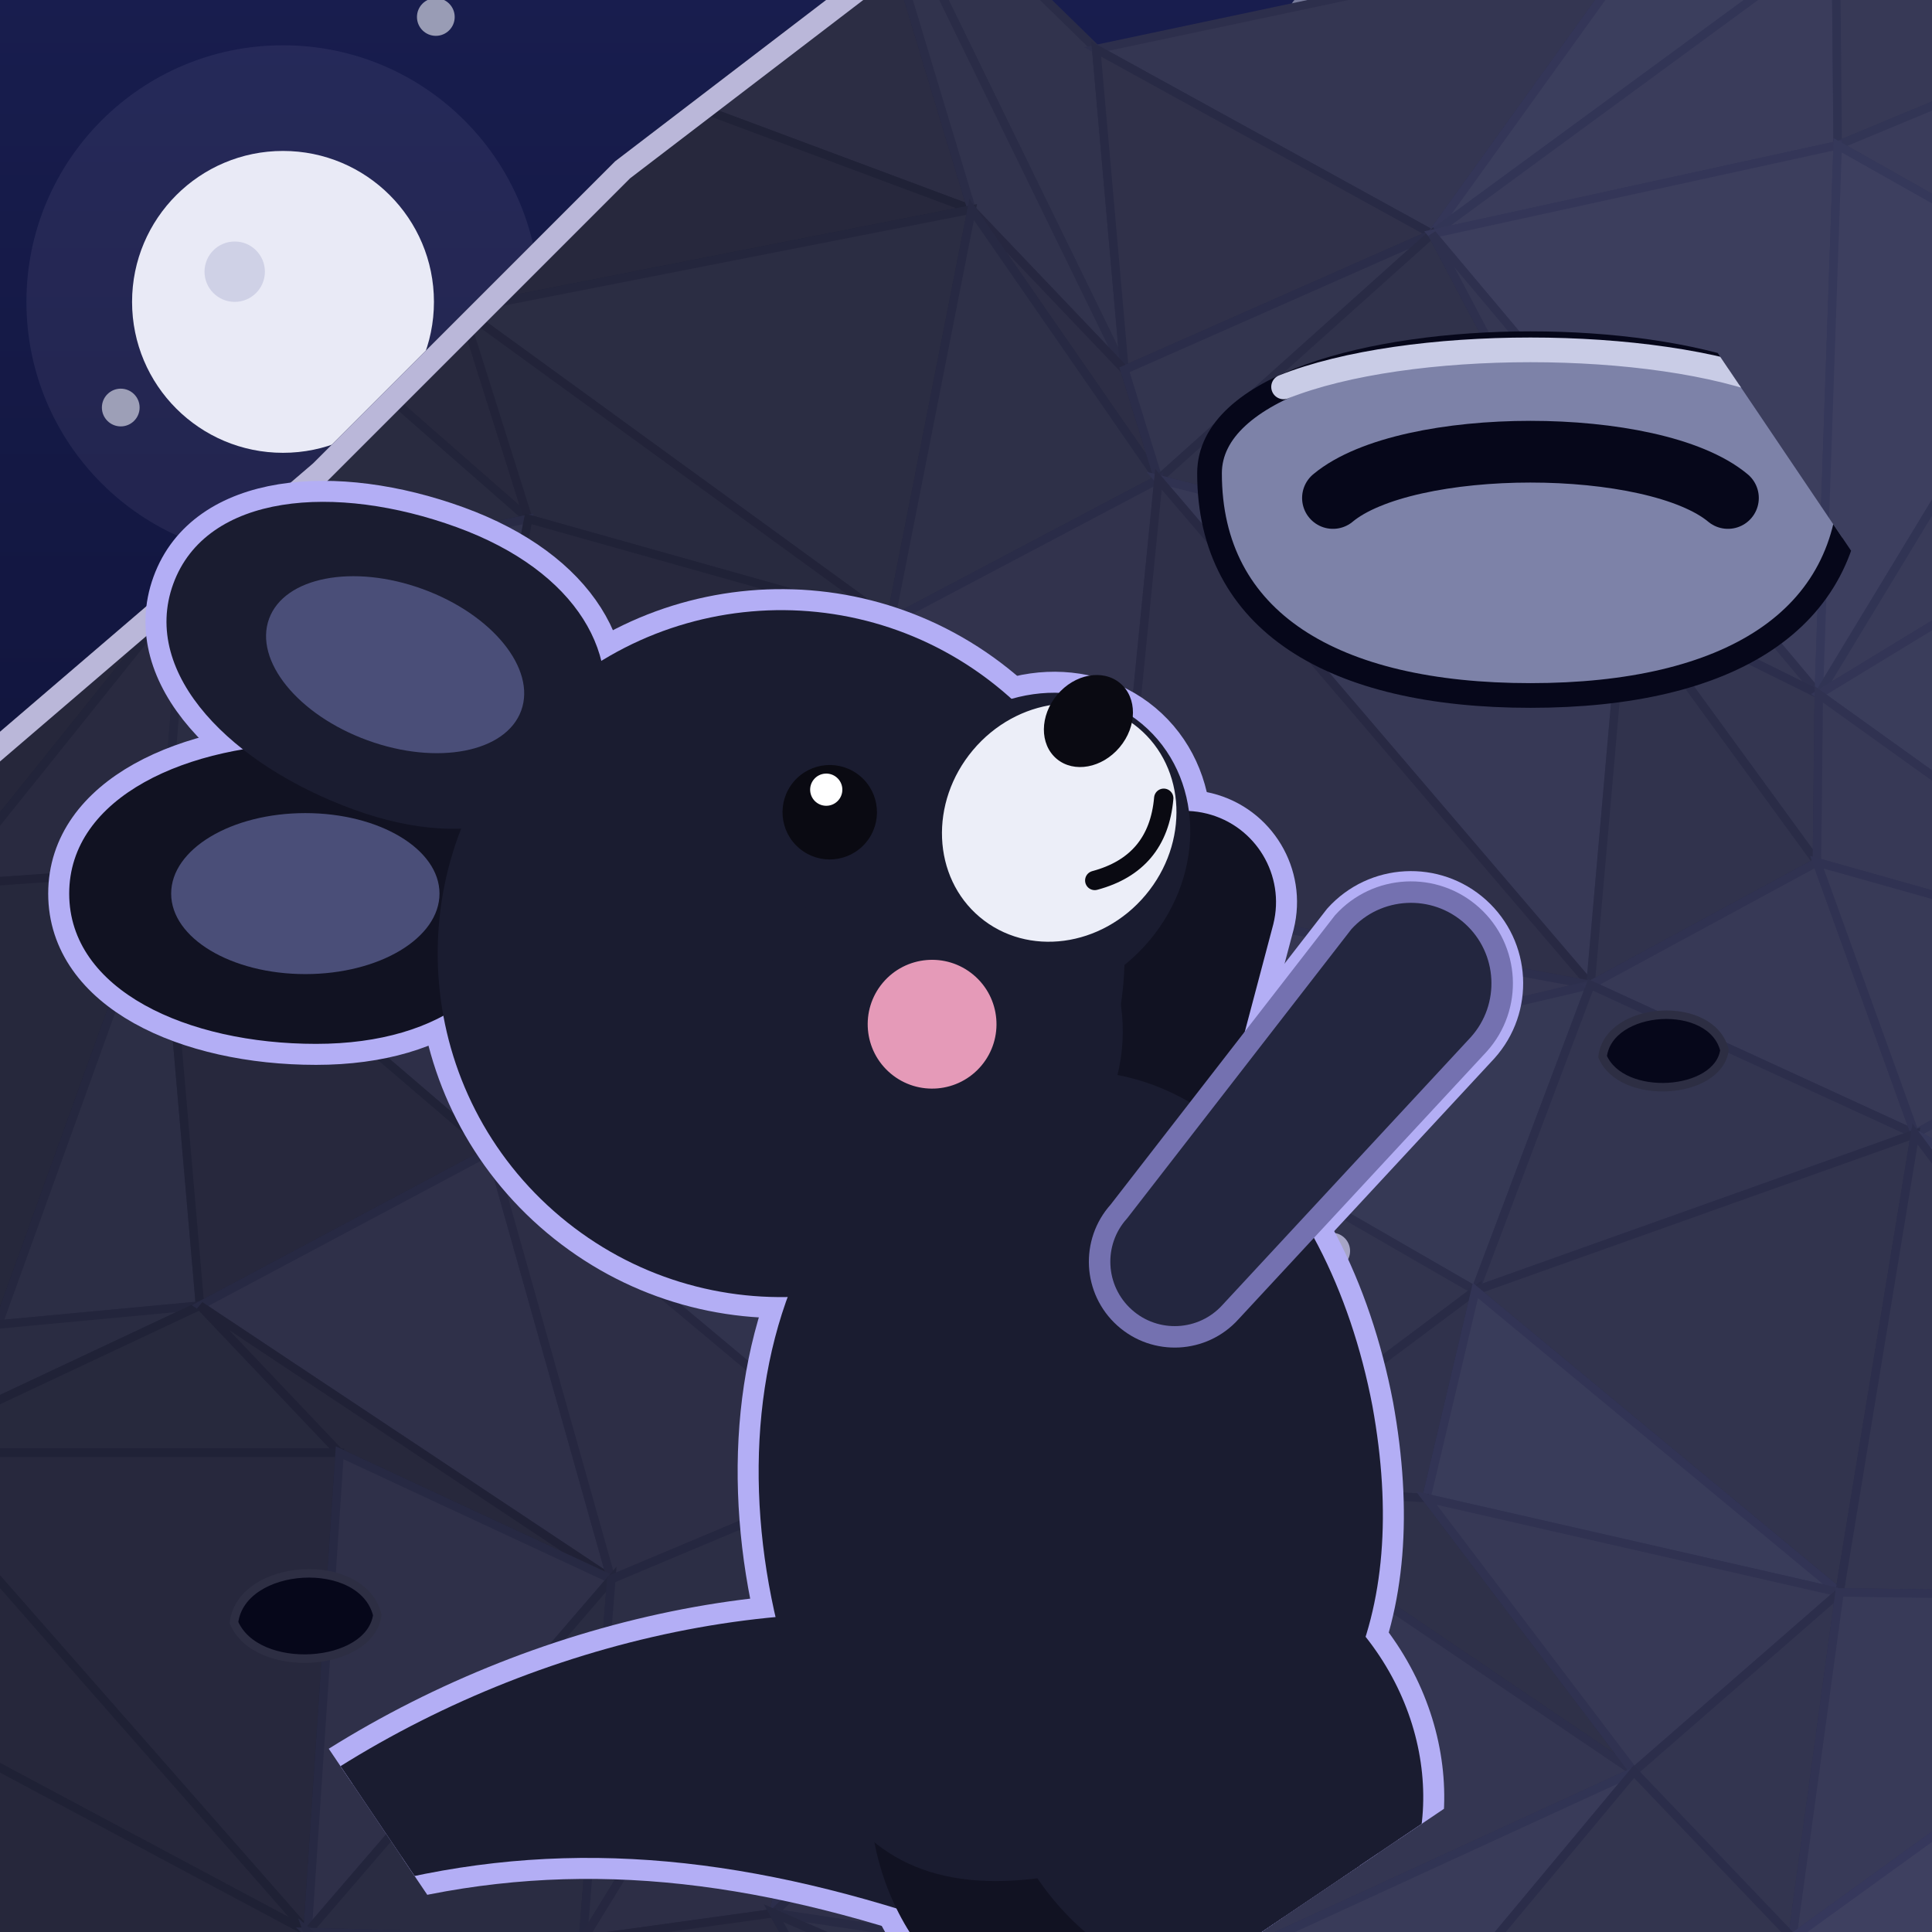
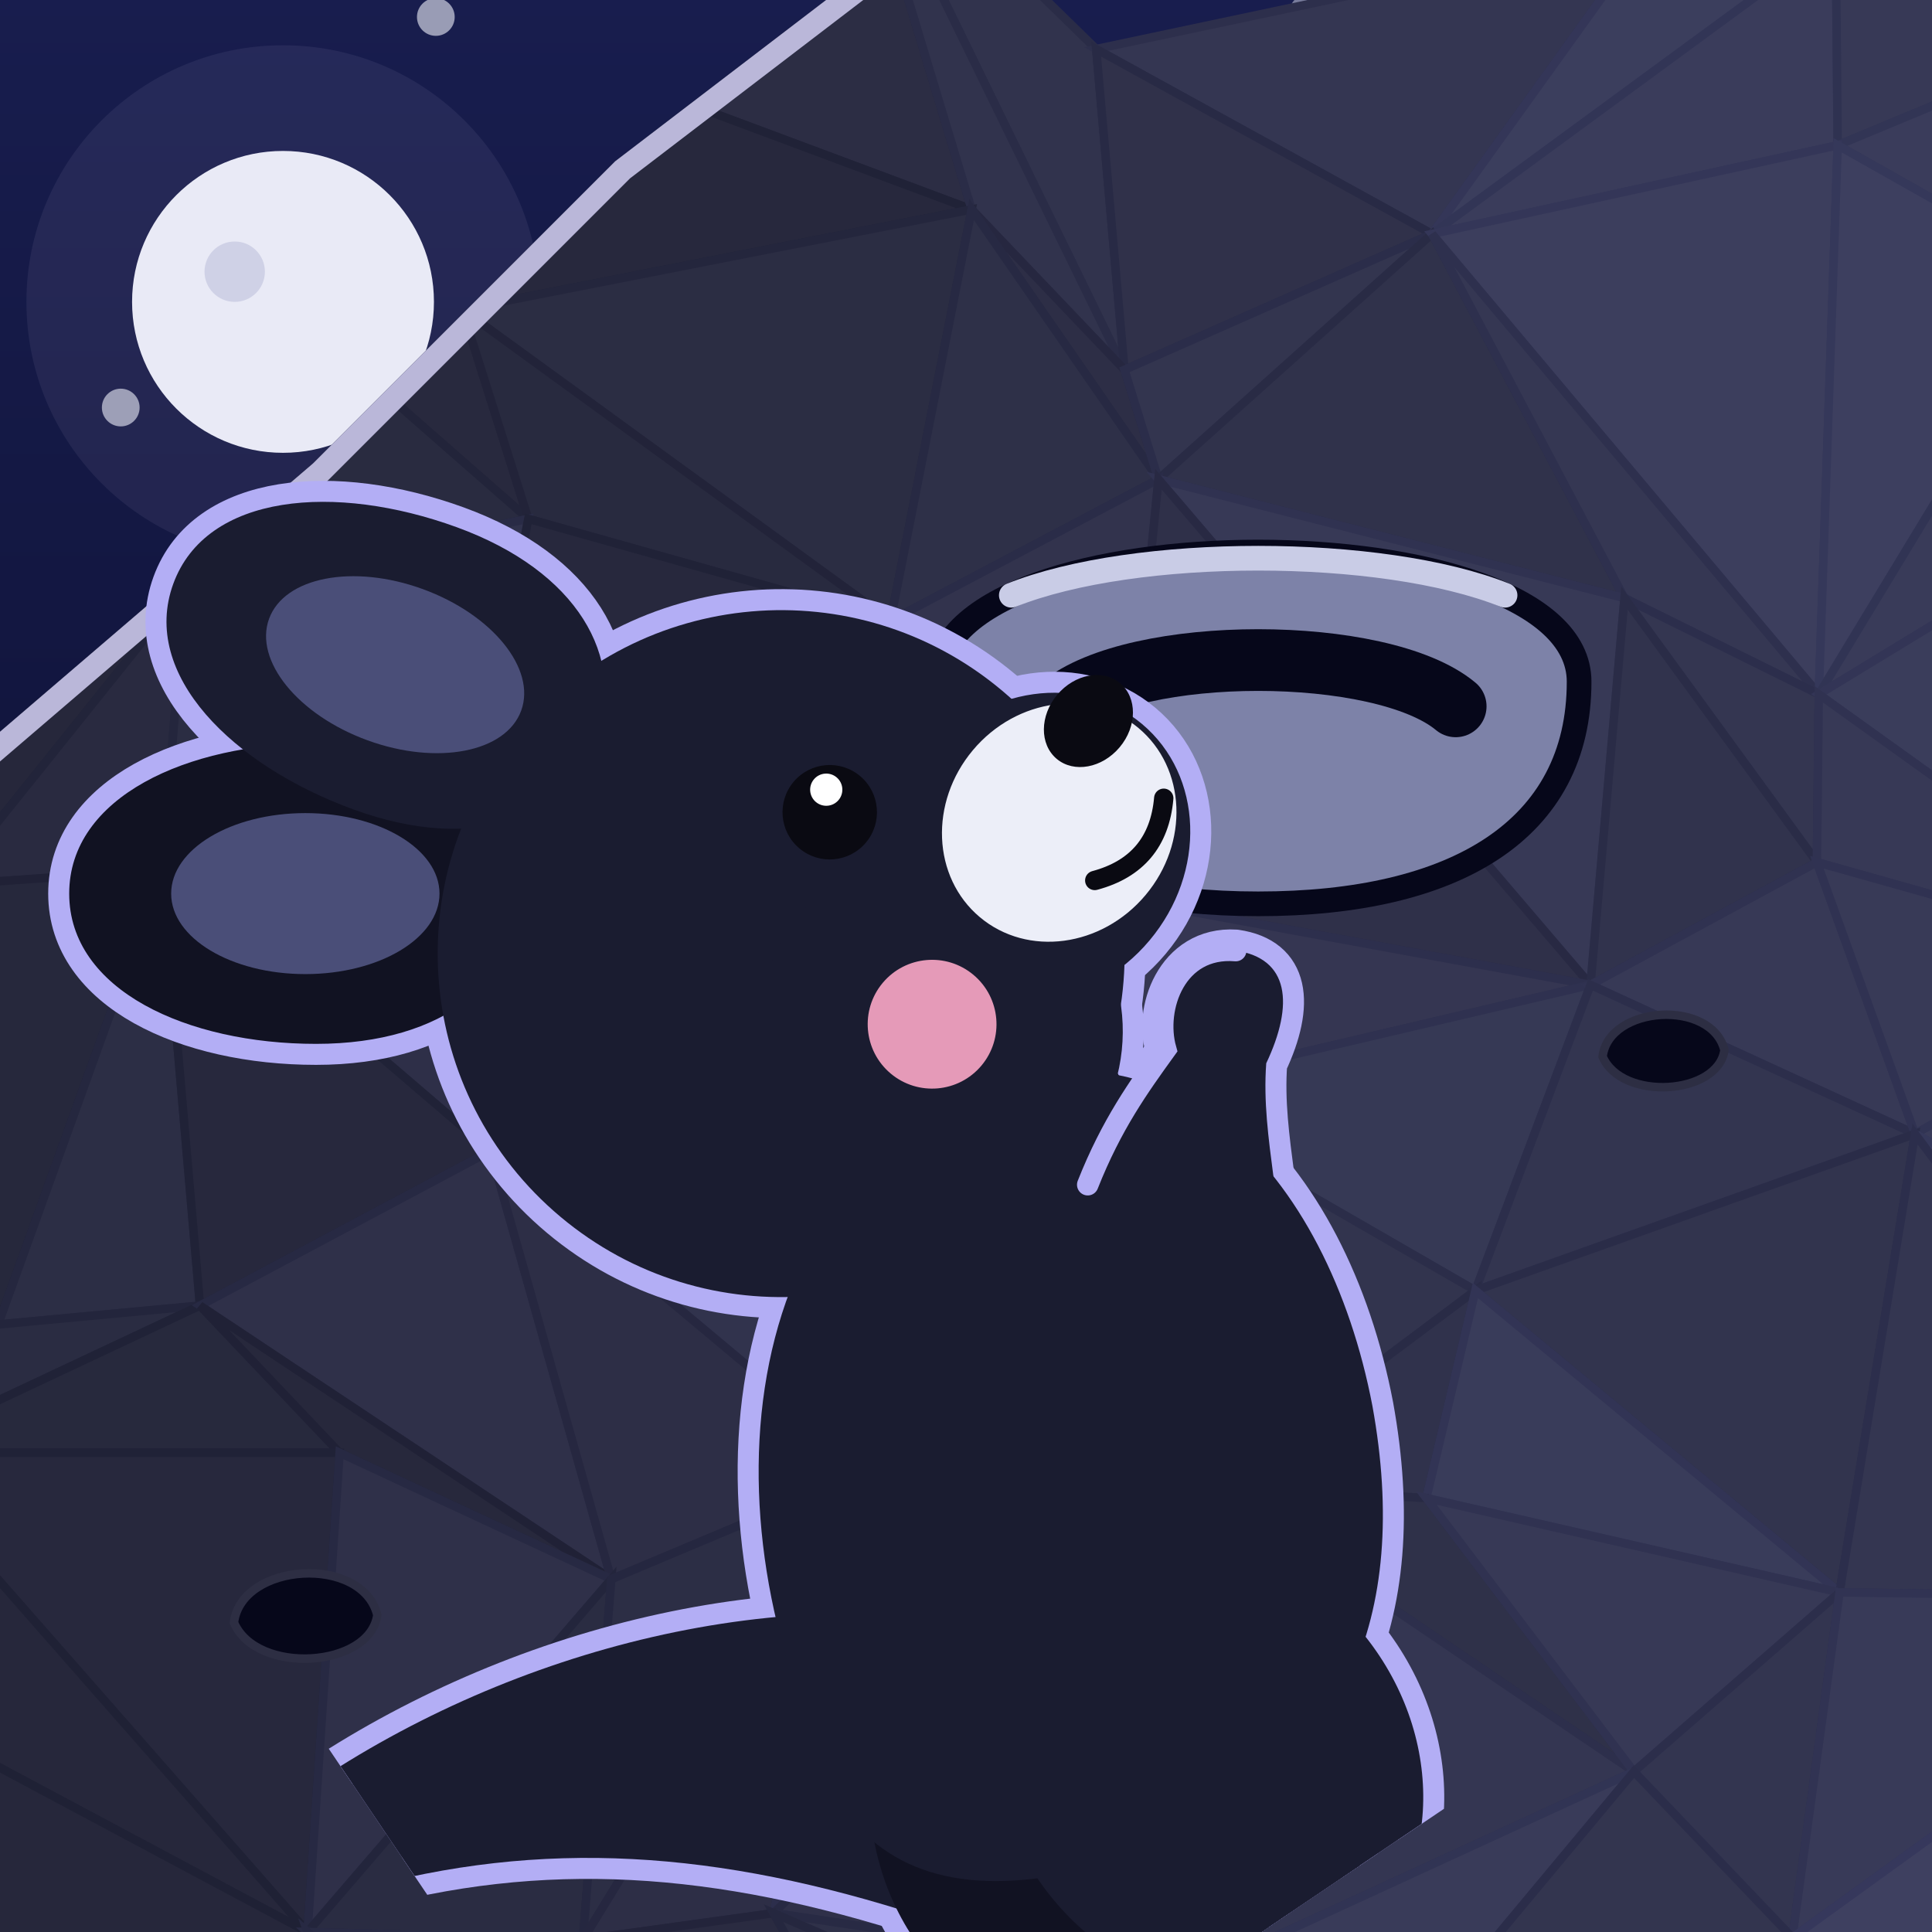
<svg xmlns="http://www.w3.org/2000/svg" viewBox="0 0 1024 1024" width="1024" height="1024" role="img" aria-label="App icon, Dyno">
  <defs>
    <clipPath id="ic-dyno-1024">
      <rect width="1024" height="1024" rx="0" />
    </clipPath>
    <linearGradient id="ib-dyno-1024" x1="0" y1="0" x2="0" y2="1">
      <stop offset="0" stop-color="#181D4E" />
      <stop offset="1" stop-color="#080A26" />
    </linearGradient>
  </defs>
  <g clip-path="url(#ic-dyno-1024)">
    <rect width="1024" height="1024" fill="url(#ib-dyno-1024)" />
    <circle cx="524" cy="212" r="7" fill="#EEF0FA" opacity="0.45" />
    <circle cx="921" cy="3" r="10" fill="#EEF0FA" opacity="0.6" />
    <circle cx="294" cy="214" r="13" fill="#EEF0FA" opacity="0.75" />
    <circle cx="691" cy="5" r="7" fill="#EEF0FA" opacity="0.45" />
    <circle cx="64" cy="216" r="10" fill="#EEF0FA" opacity="0.6" />
    <circle cx="461" cy="7" r="13" fill="#EEF0FA" opacity="0.75" />
    <circle cx="858" cy="218" r="7" fill="#EEF0FA" opacity="0.45" />
    <circle cx="231" cy="9" r="10" fill="#EEF0FA" opacity="0.6" />
    <circle cx="628" cy="220" r="13" fill="#EEF0FA" opacity="0.75" />
    <circle cx="150" cy="160" r="136" fill="#E9E6FF" opacity=".07" />
    <circle cx="150" cy="160" r="80" fill="#E9EAF6" />
    <circle cx="124.4" cy="144" r="16" fill="#CFD1E6" />
    <g>
      <clipPath id="r-dyno-1024">
        <path d="M1064 1064 L1064 -40 L500 -40 L330 90 L170 250 L-40 430 L-40 1064Z" />
      </clipPath>
      <g clip-path="url(#r-dyno-1024)">
        <path d="M-76,16L145,18L111,127Z" fill="hsl(236 22% 19.4%)" stroke="hsl(236 26% 16.9%)" stroke-width="4.5" />
        <path d="M-76,16L111,127L-44,178Z" fill="hsl(236 22% 20.4%)" stroke="hsl(236 26% 17.9%)" stroke-width="4.5" />
        <path d="M145,18L239,8L111,127Z" fill="hsl(236 22% 19.6%)" stroke="hsl(236 26% 17.1%)" stroke-width="4.5" />
        <path d="M239,8L245,164L111,127Z" fill="hsl(236 22% 20.4%)" stroke="hsl(236 26% 17.9%)" stroke-width="4.5" />
        <path d="M239,8L451,-101L515,111Z" fill="hsl(236 22% 21.9%)" stroke="hsl(236 26% 19.4%)" stroke-width="4.5" />
        <path d="M239,8L515,111L245,164Z" fill="hsl(236 22% 19.6%)" stroke="hsl(236 26% 17.1%)" stroke-width="4.5" />
        <path d="M451,-101L581,26L596,196Z" fill="hsl(236 22% 24.7%)" stroke="hsl(236 26% 22.2%)" stroke-width="4.5" />
        <path d="M451,-101L596,196L515,111Z" fill="hsl(236 22% 24.7%)" stroke="hsl(236 26% 22.2%)" stroke-width="4.5" />
        <path d="M581,26L874,-36L759,124Z" fill="hsl(236 22% 26.2%)" stroke="hsl(236 26% 23.7%)" stroke-width="4.5" />
        <path d="M581,26L759,124L596,196Z" fill="hsl(236 22% 23.9%)" stroke="hsl(236 26% 21.4%)" stroke-width="4.5" />
        <path d="M874,-36L973,-33L759,124Z" fill="hsl(236 22% 29.9%)" stroke="hsl(236 26% 27.4%)" stroke-width="4.5" />
        <path d="M973,-33L974,77L759,124Z" fill="hsl(236 22% 29.2%)" stroke="hsl(236 26% 26.7%)" stroke-width="4.5" />
        <path d="M973,-33L1164,-2L974,77Z" fill="hsl(236 22% 27.6%)" stroke="hsl(236 26% 25.1%)" stroke-width="4.5" />
        <path d="M1164,-2L1098,147L974,77Z" fill="hsl(236 22% 29.1%)" stroke="hsl(236 26% 26.6%)" stroke-width="4.5" />
        <path d="M1164,-2L1358,-51L1098,147Z" fill="hsl(236 22% 30.2%)" stroke="hsl(236 26% 27.7%)" stroke-width="4.5" />
        <path d="M1358,-51L1357,73L1098,147Z" fill="hsl(236 22% 31.0%)" stroke="hsl(236 26% 28.5%)" stroke-width="4.5" />
        <path d="M-44,178L111,127L-26,358Z" fill="hsl(236 22% 22.2%)" stroke="hsl(236 26% 19.7%)" stroke-width="4.5" />
        <path d="M111,127L98,312L-26,358Z" fill="hsl(236 22% 19.0%)" stroke="hsl(236 26% 16.5%)" stroke-width="4.5" />
        <path d="M111,127L245,164L280,275Z" fill="hsl(236 22% 19.9%)" stroke="hsl(236 26% 17.4%)" stroke-width="4.5" />
        <path d="M111,127L280,275L98,312Z" fill="hsl(236 22% 20.6%)" stroke="hsl(236 26% 18.1%)" stroke-width="4.5" />
        <path d="M245,164L515,111L472,329Z" fill="hsl(236 22% 21.6%)" stroke="hsl(236 26% 19.1%)" stroke-width="4.5" />
        <path d="M245,164L472,329L280,275Z" fill="hsl(236 22% 20.3%)" stroke="hsl(236 26% 17.8%)" stroke-width="4.5" />
        <path d="M515,111L596,196L614,254Z" fill="hsl(236 22% 22.4%)" stroke="hsl(236 26% 19.9%)" stroke-width="4.5" />
        <path d="M515,111L614,254L472,329Z" fill="hsl(236 22% 23.2%)" stroke="hsl(236 26% 20.7%)" stroke-width="4.5" />
        <path d="M596,196L759,124L614,254Z" fill="hsl(236 22% 25.5%)" stroke="hsl(236 26% 23.0%)" stroke-width="4.5" />
        <path d="M759,124L861,317L614,254Z" fill="hsl(236 22% 24.1%)" stroke="hsl(236 26% 21.6%)" stroke-width="4.5" />
        <path d="M759,124L974,77L964,368Z" fill="hsl(236 22% 30.0%)" stroke="hsl(236 26% 27.5%)" stroke-width="4.5" />
        <path d="M759,124L964,368L861,317Z" fill="hsl(236 22% 26.7%)" stroke="hsl(236 26% 24.2%)" stroke-width="4.5" />
        <path d="M974,77L1098,147L964,368Z" fill="hsl(236 22% 30.6%)" stroke="hsl(236 26% 28.1%)" stroke-width="4.5" />
        <path d="M1098,147L1148,256L964,368Z" fill="hsl(236 22% 28.6%)" stroke="hsl(236 26% 26.1%)" stroke-width="4.5" />
        <path d="M1098,147L1357,73L1148,256Z" fill="hsl(236 22% 30.1%)" stroke="hsl(236 26% 27.6%)" stroke-width="4.5" />
        <path d="M1357,73L1287,357L1148,256Z" fill="hsl(236 22% 31.0%)" stroke="hsl(236 26% 28.5%)" stroke-width="4.5" />
        <path d="M-26,358L98,312L-28,469Z" fill="hsl(236 22% 19.1%)" stroke="hsl(236 26% 16.6%)" stroke-width="4.5" />
        <path d="M98,312L86,461L-28,469Z" fill="hsl(236 22% 20.5%)" stroke="hsl(236 26% 18.0%)" stroke-width="4.5" />
        <path d="M98,312L280,275L256,402Z" fill="hsl(236 22% 24.3%)" stroke="hsl(236 26% 21.8%)" stroke-width="4.5" />
        <path d="M98,312L256,402L86,461Z" fill="hsl(236 22% 21.6%)" stroke="hsl(236 26% 19.1%)" stroke-width="4.5" />
        <path d="M280,275L472,329L256,402Z" fill="hsl(236 22% 19.6%)" stroke="hsl(236 26% 17.1%)" stroke-width="4.5" />
        <path d="M472,329L496,505L256,402Z" fill="hsl(236 22% 21.3%)" stroke="hsl(236 26% 18.8%)" stroke-width="4.5" />
        <path d="M472,329L614,254L592,476Z" fill="hsl(236 22% 24.9%)" stroke="hsl(236 26% 22.4%)" stroke-width="4.5" />
        <path d="M472,329L592,476L496,505Z" fill="hsl(236 22% 26.0%)" stroke="hsl(236 26% 23.5%)" stroke-width="4.5" />
        <path d="M614,254L861,317L843,522Z" fill="hsl(236 22% 27.7%)" stroke="hsl(236 26% 25.2%)" stroke-width="4.5" />
        <path d="M614,254L843,522L592,476Z" fill="hsl(236 22% 23.5%)" stroke="hsl(236 26% 21.0%)" stroke-width="4.5" />
        <path d="M861,317L964,368L963,457Z" fill="hsl(236 22% 26.0%)" stroke="hsl(236 26% 23.5%)" stroke-width="4.5" />
        <path d="M861,317L963,457L843,522Z" fill="hsl(236 22% 24.6%)" stroke="hsl(236 26% 22.1%)" stroke-width="4.5" />
        <path d="M964,368L1148,256L1169,515Z" fill="hsl(236 22% 29.4%)" stroke="hsl(236 26% 26.9%)" stroke-width="4.5" />
        <path d="M964,368L1169,515L963,457Z" fill="hsl(236 22% 27.8%)" stroke="hsl(236 26% 25.3%)" stroke-width="4.5" />
        <path d="M1148,256L1287,357L1320,468Z" fill="hsl(236 22% 31.0%)" stroke="hsl(236 26% 28.5%)" stroke-width="4.5" />
        <path d="M1148,256L1320,468L1169,515Z" fill="hsl(236 22% 30.5%)" stroke="hsl(236 26% 28.0%)" stroke-width="4.5" />
        <path d="M-28,469L86,461L-1,702Z" fill="hsl(236 22% 19.2%)" stroke="hsl(236 26% 16.7%)" stroke-width="4.5" />
        <path d="M86,461L106,692L-1,702Z" fill="hsl(236 22% 22.1%)" stroke="hsl(236 26% 19.6%)" stroke-width="4.5" />
        <path d="M86,461L256,402L260,610Z" fill="hsl(236 22% 23.0%)" stroke="hsl(236 26% 20.5%)" stroke-width="4.5" />
        <path d="M86,461L260,610L106,692Z" fill="hsl(236 22% 19.6%)" stroke="hsl(236 26% 17.1%)" stroke-width="4.5" />
        <path d="M256,402L496,505L531,669Z" fill="hsl(236 22% 20.3%)" stroke="hsl(236 26% 17.8%)" stroke-width="4.5" />
        <path d="M256,402L531,669L260,610Z" fill="hsl(236 22% 25.5%)" stroke="hsl(236 26% 23.0%)" stroke-width="4.5" />
        <path d="M496,505L592,476L531,669Z" fill="hsl(236 22% 24.4%)" stroke="hsl(236 26% 21.9%)" stroke-width="4.5" />
        <path d="M592,476L600,579L531,669Z" fill="hsl(236 22% 26.8%)" stroke="hsl(236 26% 24.3%)" stroke-width="4.5" />
        <path d="M592,476L843,522L600,579Z" fill="hsl(236 22% 26.4%)" stroke="hsl(236 26% 23.9%)" stroke-width="4.5" />
        <path d="M843,522L782,684L600,579Z" fill="hsl(236 22% 27.4%)" stroke="hsl(236 26% 24.9%)" stroke-width="4.5" />
        <path d="M843,522L963,457L1015,601Z" fill="hsl(236 22% 27.7%)" stroke="hsl(236 26% 25.2%)" stroke-width="4.5" />
        <path d="M843,522L1015,601L782,684Z" fill="hsl(236 22% 25.8%)" stroke="hsl(236 26% 23.3%)" stroke-width="4.5" />
        <path d="M963,457L1169,515L1015,601Z" fill="hsl(236 22% 28.0%)" stroke="hsl(236 26% 25.5%)" stroke-width="4.5" />
        <path d="M1169,515L1151,675L1015,601Z" fill="hsl(236 22% 28.6%)" stroke="hsl(236 26% 26.1%)" stroke-width="4.5" />
        <path d="M1169,515L1320,468L1309,617Z" fill="hsl(236 22% 31.0%)" stroke="hsl(236 26% 28.5%)" stroke-width="4.5" />
        <path d="M1169,515L1309,617L1151,675Z" fill="hsl(236 22% 29.6%)" stroke="hsl(236 26% 27.1%)" stroke-width="4.5" />
        <path d="M-1,702L106,692L-60,770Z" fill="hsl(236 22% 21.1%)" stroke="hsl(236 26% 18.6%)" stroke-width="4.5" />
        <path d="M106,692L180,770L-60,770Z" fill="hsl(236 22% 19.7%)" stroke="hsl(236 26% 17.2%)" stroke-width="4.5" />
        <path d="M106,692L260,610L324,837Z" fill="hsl(236 22% 23.4%)" stroke="hsl(236 26% 20.9%)" stroke-width="4.5" />
        <path d="M106,692L324,837L180,770Z" fill="hsl(236 22% 19.4%)" stroke="hsl(236 26% 16.9%)" stroke-width="4.5" />
        <path d="M260,610L531,669L462,779Z" fill="hsl(236 22% 24.8%)" stroke="hsl(236 26% 22.3%)" stroke-width="4.5" />
        <path d="M260,610L462,779L324,837Z" fill="hsl(236 22% 22.4%)" stroke="hsl(236 26% 19.9%)" stroke-width="4.5" />
        <path d="M531,669L600,579L462,779Z" fill="hsl(236 22% 23.2%)" stroke="hsl(236 26% 20.7%)" stroke-width="4.5" />
        <path d="M600,579L643,788L462,779Z" fill="hsl(236 22% 22.1%)" stroke="hsl(236 26% 19.6%)" stroke-width="4.5" />
        <path d="M600,579L782,684L643,788Z" fill="hsl(236 22% 25.1%)" stroke="hsl(236 26% 22.6%)" stroke-width="4.5" />
        <path d="M782,684L756,794L643,788Z" fill="hsl(236 22% 24.3%)" stroke="hsl(236 26% 21.8%)" stroke-width="4.5" />
        <path d="M782,684L1015,601L975,844Z" fill="hsl(236 22% 25.0%)" stroke="hsl(236 26% 22.5%)" stroke-width="4.5" />
        <path d="M782,684L975,844L756,794Z" fill="hsl(236 22% 28.9%)" stroke="hsl(236 26% 26.4%)" stroke-width="4.5" />
        <path d="M1015,601L1151,675L1199,847Z" fill="hsl(236 22% 30.6%)" stroke="hsl(236 26% 28.1%)" stroke-width="4.5" />
        <path d="M1015,601L1199,847L975,844Z" fill="hsl(236 22% 26.0%)" stroke="hsl(236 26% 23.5%)" stroke-width="4.5" />
        <path d="M1151,675L1309,617L1283,835Z" fill="hsl(236 22% 31.0%)" stroke="hsl(236 26% 28.5%)" stroke-width="4.5" />
        <path d="M1151,675L1283,835L1199,847Z" fill="hsl(236 22% 28.2%)" stroke="hsl(236 26% 25.7%)" stroke-width="4.5" />
        <path d="M-60,770L180,770L163,1024Z" fill="hsl(236 22% 19.6%)" stroke="hsl(236 26% 17.1%)" stroke-width="4.5" />
        <path d="M-60,770L163,1024L-28,922Z" fill="hsl(236 22% 19.0%)" stroke="hsl(236 26% 16.5%)" stroke-width="4.5" />
        <path d="M180,770L324,837L163,1024Z" fill="hsl(236 22% 23.4%)" stroke="hsl(236 26% 20.9%)" stroke-width="4.5" />
        <path d="M324,837L309,1028L163,1024Z" fill="hsl(236 22% 21.1%)" stroke="hsl(236 26% 18.6%)" stroke-width="4.5" />
        <path d="M324,837L462,779L309,1028Z" fill="hsl(236 22% 22.3%)" stroke="hsl(236 26% 19.8%)" stroke-width="4.5" />
        <path d="M462,779L410,1014L309,1028Z" fill="hsl(236 22% 22.4%)" stroke="hsl(236 26% 19.9%)" stroke-width="4.5" />
        <path d="M462,779L643,788L410,1014Z" fill="hsl(236 22% 26.0%)" stroke="hsl(236 26% 23.5%)" stroke-width="4.5" />
        <path d="M643,788L631,1047L410,1014Z" fill="hsl(236 22% 23.4%)" stroke="hsl(236 26% 20.9%)" stroke-width="4.5" />
        <path d="M643,788L756,794L866,939Z" fill="hsl(236 22% 23.6%)" stroke="hsl(236 26% 21.1%)" stroke-width="4.5" />
        <path d="M643,788L866,939L631,1047Z" fill="hsl(236 22% 26.2%)" stroke="hsl(236 26% 23.7%)" stroke-width="4.5" />
        <path d="M756,794L975,844L866,939Z" fill="hsl(236 22% 27.7%)" stroke="hsl(236 26% 25.2%)" stroke-width="4.5" />
        <path d="M975,844L950,1027L866,939Z" fill="hsl(236 22% 25.8%)" stroke="hsl(236 26% 23.3%)" stroke-width="4.5" />
        <path d="M975,844L1199,847L950,1027Z" fill="hsl(236 22% 28.3%)" stroke="hsl(236 26% 25.8%)" stroke-width="4.5" />
        <path d="M1199,847L1192,1046L950,1027Z" fill="hsl(236 22% 31.0%)" stroke="hsl(236 26% 28.5%)" stroke-width="4.5" />
        <path d="M1199,847L1283,835L1381,916Z" fill="hsl(236 22% 29.5%)" stroke="hsl(236 26% 27.0%)" stroke-width="4.5" />
        <path d="M1199,847L1381,916L1192,1046Z" fill="hsl(236 22% 30.1%)" stroke="hsl(236 26% 27.6%)" stroke-width="4.5" />
        <path d="M-28,922L163,1024L12,1114Z" fill="hsl(236 22% 19.0%)" stroke="hsl(236 26% 16.5%)" stroke-width="4.5" />
        <path d="M163,1024L195,1115L12,1114Z" fill="hsl(236 22% 21.8%)" stroke="hsl(236 26% 19.3%)" stroke-width="4.5" />
        <path d="M163,1024L309,1028L358,1195Z" fill="hsl(236 22% 24.1%)" stroke="hsl(236 26% 21.6%)" stroke-width="4.5" />
        <path d="M163,1024L358,1195L195,1115Z" fill="hsl(236 22% 23.3%)" stroke="hsl(236 26% 20.8%)" stroke-width="4.5" />
        <path d="M309,1028L410,1014L490,1158Z" fill="hsl(236 22% 20.9%)" stroke="hsl(236 26% 18.4%)" stroke-width="4.5" />
        <path d="M309,1028L490,1158L358,1195Z" fill="hsl(236 22% 24.1%)" stroke="hsl(236 26% 21.6%)" stroke-width="4.5" />
        <path d="M410,1014L631,1047L623,1107Z" fill="hsl(236 22% 23.6%)" stroke="hsl(236 26% 21.1%)" stroke-width="4.5" />
        <path d="M410,1014L623,1107L490,1158Z" fill="hsl(236 22% 22.2%)" stroke="hsl(236 26% 19.7%)" stroke-width="4.5" />
        <path d="M631,1047L866,939L746,1083Z" fill="hsl(236 22% 28.7%)" stroke="hsl(236 26% 26.2%)" stroke-width="4.5" />
        <path d="M631,1047L746,1083L623,1107Z" fill="hsl(236 22% 23.4%)" stroke="hsl(236 26% 20.9%)" stroke-width="4.5" />
        <path d="M866,939L950,1027L746,1083Z" fill="hsl(236 22% 25.5%)" stroke="hsl(236 26% 23.0%)" stroke-width="4.5" />
        <path d="M950,1027L930,1186L746,1083Z" fill="hsl(236 22% 26.6%)" stroke="hsl(236 26% 24.1%)" stroke-width="4.5" />
        <path d="M950,1027L1192,1046L930,1186Z" fill="hsl(236 22% 27.4%)" stroke="hsl(236 26% 24.9%)" stroke-width="4.5" />
        <path d="M1192,1046L1094,1132L930,1186Z" fill="hsl(236 22% 27.4%)" stroke="hsl(236 26% 24.9%)" stroke-width="4.5" />
        <path d="M1192,1046L1381,916L1319,1217Z" fill="hsl(236 22% 28.0%)" stroke="hsl(236 26% 25.5%)" stroke-width="4.5" />
        <path d="M1192,1046L1319,1217L1094,1132Z" fill="hsl(236 22% 28.8%)" stroke="hsl(236 26% 26.3%)" stroke-width="4.5" />
        <path d="M12,1114L195,1115L131,1307Z" fill="hsl(236 22% 20.4%)" stroke="hsl(236 26% 17.9%)" stroke-width="4.5" />
        <path d="M12,1114L131,1307L-82,1327Z" fill="hsl(236 22% 19.1%)" stroke="hsl(236 26% 16.6%)" stroke-width="4.5" />
        <path d="M195,1115L358,1195L305,1260Z" fill="hsl(236 22% 23.8%)" stroke="hsl(236 26% 21.3%)" stroke-width="4.5" />
        <path d="M195,1115L305,1260L131,1307Z" fill="hsl(236 22% 19.5%)" stroke="hsl(236 26% 17.0%)" stroke-width="4.5" />
        <path d="M358,1195L490,1158L494,1284Z" fill="hsl(236 22% 24.8%)" stroke="hsl(236 26% 22.3%)" stroke-width="4.5" />
        <path d="M358,1195L494,1284L305,1260Z" fill="hsl(236 22% 23.1%)" stroke="hsl(236 26% 20.6%)" stroke-width="4.5" />
        <path d="M490,1158L623,1107L494,1284Z" fill="hsl(236 22% 22.0%)" stroke="hsl(236 26% 19.5%)" stroke-width="4.5" />
        <path d="M623,1107L632,1276L494,1284Z" fill="hsl(236 22% 27.2%)" stroke="hsl(236 26% 24.7%)" stroke-width="4.5" />
        <path d="M623,1107L746,1083L844,1354Z" fill="hsl(236 22% 23.8%)" stroke="hsl(236 26% 21.3%)" stroke-width="4.5" />
        <path d="M623,1107L844,1354L632,1276Z" fill="hsl(236 22% 25.2%)" stroke="hsl(236 26% 22.7%)" stroke-width="4.5" />
        <path d="M746,1083L930,1186L844,1354Z" fill="hsl(236 22% 29.0%)" stroke="hsl(236 26% 26.5%)" stroke-width="4.5" />
        <path d="M930,1186L971,1268L844,1354Z" fill="hsl(236 22% 29.5%)" stroke="hsl(236 26% 27.0%)" stroke-width="4.5" />
        <path d="M930,1186L1094,1132L971,1268Z" fill="hsl(236 22% 26.8%)" stroke="hsl(236 26% 24.3%)" stroke-width="4.5" />
        <path d="M1094,1132L1206,1264L971,1268Z" fill="hsl(236 22% 27.8%)" stroke="hsl(236 26% 25.3%)" stroke-width="4.5" />
        <path d="M1094,1132L1319,1217L1332,1273Z" fill="hsl(236 22% 29.0%)" stroke="hsl(236 26% 26.5%)" stroke-width="4.5" />
        <path d="M1094,1132L1332,1273L1206,1264Z" fill="hsl(236 22% 29.0%)" stroke="hsl(236 26% 26.5%)" stroke-width="4.5" />
      </g>
      <path d="M124 860C128 828 192 824 200 856C196 884 136 888 124 860Z" fill="#06071A" stroke="hsl(236 20% 22%)" stroke-width="4.5" />
      <path d="M849.4 560C852.8 532.8 907.2 529.4 914 556.6C910.6 580.4 859.6 583.8 849.4 560Z" fill="#06071A" stroke="hsl(236 20% 22%)" stroke-width="4.5" />
      <path d="M1064 1064 L1064 -40 L500 -40 L330 90 L170 250 L-40 430 L-40 1064Z" fill="none" stroke="#04051A" stroke-width="12" stroke-linejoin="round" />
      <path d="M500 -40 L330 90 L170 250 L-40 430" fill="none" stroke="#D9D6FA" stroke-width="12" stroke-linecap="round" opacity=".85" />
    </g>
    <g transform="rotate(-34 512 512)">
      <svg x="0" y="0" width="1024" height="1024" viewBox="-60 -160 180 180" preserveAspectRatio="xMidYMid slice">
-         <g transform="translate(95.40878 -72.92874) rotate(34) scale(1.15)">
+         <g transform="translate(63.52382 -71.01984) rotate(34) scale(1.15)">
          <path d="M-26 -6 C-26 -20 26 -20 26 -6 C26 6 16 12 0 12 C-16 12 -26 6 -26 -6Z" fill="#7D82A8" stroke="#06071A" stroke-width="2" />
          <path d="M-16 -4 C-10 -9 10 -9 16 -4" fill="none" stroke="#06071A" stroke-width="5" stroke-linecap="round" />
          <path d="M-20 -13 C-10 -17 10 -17 20 -13" fill="none" stroke="#C9CCE6" stroke-width="2" stroke-linecap="round" />
        </g>
-         <path d="M43.409 -28.929 l-30 18" stroke="#D9D6FA" stroke-width="3.4" stroke-linecap="round" opacity=".7" />
-         <path d="M35.409 -14.929 l-30 18" stroke="#D9D6FA" stroke-width="3.4" stroke-linecap="round" opacity=".7" />
-         <path d="M27.409 -0.929 l-30 18" stroke="#D9D6FA" stroke-width="3.4" stroke-linecap="round" opacity=".7" />
+         <path d="M21.524 -37.02 l-30 18" stroke="#D9D6FA" stroke-width="3.4" stroke-linecap="round" opacity=".7" />
+         <path d="M13.524 -23.02 l-30 18" stroke="#D9D6FA" stroke-width="3.4" stroke-linecap="round" opacity=".7" />
+         <path d="M5.524 -9.02 l-30 18" stroke="#D9D6FA" stroke-width="3.4" stroke-linecap="round" opacity=".7" />
        <g fill="#B3AEF5" stroke="#B3AEF5" stroke-width="3.913" stroke-linejoin="round">
          <g transform="translate(0 0)">
            <g data-part="body" transform="translate(0 0) rotate(18)">
              <g data-part="tail" transform="translate(-18 -4) rotate(34)">
                <g>
                  <path d="M4 -16 C-18 -14 -40 0 -54 18 C-58 24 -53 30 -47 26 C-32 16 -16 12 4 12Z" />
                </g>
              </g>
              <g data-part="thighFar" transform="translate(-4 -12) rotate(30)">
                <g data-part="shinFar" transform="translate(12 28) rotate(10)">
                  <g>
                    <path d="M-6 0 L-5 16 A5 5 0 0 0 5 16 L6 0 A6 6 0 0 0 -6 0Z" />
                  </g>
                  <g data-part="shoeFar" transform="translate(0 20) rotate(18)">
                    <g>
                      <g transform="scale(1.2)">
-                         <path d="M-8 -11 C-13 -8 -13 8 -8 12 L23 12 C31 12 33 3 27 -1 C21 -5 12 -6 5 -11 C1 -14 -4 -14 -8 -11Z" fill="#0B0C16" />
+                         <path d="M-7.6 -8.4 C-10.4 -14.6 -4.6 -16.4 -4.2 -9.8Z" fill="#0B0C16" />
+                         <path d="M-7 -8 C-11 -6 -13 0 -12 5 C-11.5 9 -8 11 -4 10.6 C4 10 14 12 22 14.5 C26 15.6 29 15 28.5 12.5 C27.5 8 21 3 14 -0.5 C9 -3 5 -7 3 -9 C0 -10.6 -4 -10.2 -7 -8Z" fill="#0B0C16" />
                      </g>
                    </g>
                  </g>
                </g>
                <g>
                  <ellipse cx="6" cy="12" rx="19" ry="22" transform="rotate(-20 6 12)" />
                </g>
              </g>
-               <g data-part="armFar" transform="translate(12 -46) rotate(-150)">
-                 <g>
-                   <path d="M-7 0 L-7.5 34 A8.5 8.5 0 0 0 9.5 34 L7 0 A7 7 0 0 0 -7 0Z" />
+               <g data-part="armFar" transform="translate(12 -46) rotate(-176)">
+                 <g>
+                   <path d="M-10 0 C-10 -8 10 -8 10 0 C10 8 7 14 5.5 19 C7.5 22 7 28.5 1.5 29.5 C-3.5 30 -5 26 -3.8 20 C-5 13 -9 7 -10 0Z" />
                </g>
              </g>
              <g>
                <path d="M-24 0 C-32 -24 -24 -58 2 -64 C24 -68 34 -48 32 -26 C30 -6 20 6 2 8 C-12 9 -20 6 -24 0Z" />
              </g>
              <g data-part="head" transform="translate(8 -56) rotate(-34)">
                <g data-part="earFar" transform="translate(-12 -54) rotate(-40)">
                  <g>
                    <path d="M0 -41 C9 -41 14 -30 14 -18 C14 -6 8 1 0 1 C-8 1 -14 -6 -14 -18 C-14 -30 -9 -41 0 -41Z" />
                  </g>
                </g>
                <g>
                  <circle cx="0" cy="-31" r="32" />
                  <circle cx="4" cy="-15" r="17" />
                  <ellipse cx="23" cy="-19" rx="15" ry="13.5" />
                </g>
                <g data-part="earNear" transform="translate(4 -58) rotate(-20)">
                  <g>
                    <path d="M0 -41 C9 -41 14 -30 14 -18 C14 -6 8 1 0 1 C-8 1 -14 -6 -14 -18 C-14 -30 -9 -41 0 -41Z" />
                  </g>
                </g>
              </g>
              <g data-part="thighNear" transform="translate(2 -10) rotate(0)">
                <g data-part="shinNear" transform="translate(12 28) rotate(40)">
                  <g>
                    <path d="M-6 0 L-5 16 A5 5 0 0 0 5 16 L6 0 A6 6 0 0 0 -6 0Z" />
                  </g>
                  <g data-part="shoeNear" transform="translate(0 20) rotate(10)">
                    <g>
                      <g transform="scale(1.2)">
-                         <path d="M-8 -11 C-13 -8 -13 8 -8 12 L23 12 C31 12 33 3 27 -1 C21 -5 12 -6 5 -11 C1 -14 -4 -14 -8 -11Z" fill="#0B0C16" />
+                         <path d="M-7.6 -8.4 C-10.4 -14.6 -4.6 -16.4 -4.2 -9.8Z" fill="#0B0C16" />
+                         <path d="M-7 -8 C-11 -6 -13 0 -12 5 C-11.5 9 -8 11 -4 10.6 C4 10 14 12 22 14.5 C26 15.6 29 15 28.5 12.5 C27.5 8 21 3 14 -0.5 C9 -3 5 -7 3 -9 C0 -10.6 -4 -10.2 -7 -8Z" fill="#0B0C16" />
                      </g>
                    </g>
                  </g>
                </g>
                <g>
                  <ellipse cx="6" cy="12" rx="19" ry="22" transform="rotate(-20 6 12)" />
                </g>
              </g>
-               <g data-part="armNear" transform="translate(18 -44) rotate(-122)">
-                 <g>
-                   <path d="M-7 0 L-7.5 34 A8.5 8.5 0 0 0 9.5 34 L7 0 A7 7 0 0 0 -7 0Z" />
+               <g data-part="armNear" transform="translate(18 -44) rotate(-150)">
+                 <g>
+                   <path d="M-10 0 C-10 -8 10 -8 10 0 C10 8 7 14 5.5 19 C7.5 22 7 28.5 1.5 29.5 C-3.5 30 -5 26 -3.8 20 C-5 13 -9 7 -10 0Z" />
                </g>
              </g>
            </g>
          </g>
        </g>
        <g transform="translate(0 0)">
          <g data-part="body" transform="translate(0 0) rotate(18)">
            <g data-part="tail" transform="translate(-18 -4) rotate(34)">
              <g fill="#1A1C30">
                <path d="M4 -16 C-18 -14 -40 0 -54 18 C-58 24 -53 30 -47 26 C-32 16 -16 12 4 12Z" />
              </g>
            </g>
            <g data-part="thighFar" transform="translate(-4 -12) rotate(30)">
              <g data-part="shinFar" transform="translate(12 28) rotate(10)">
                <g fill="#111222">
                  <path d="M-6 0 L-5 16 A5 5 0 0 0 5 16 L6 0 A6 6 0 0 0 -6 0Z" />
                </g>
                <g data-part="shoeFar" transform="translate(0 20) rotate(18)">
                  <g fill="#1A1C30">
                    <g transform="scale(1.2)">
-                       <path d="M-8 -11 C-13 -8 -13 8 -8 12 L23 12 C31 12 33 3 27 -1 C21 -5 12 -6 5 -11 C1 -14 -4 -14 -8 -11Z" fill="#0B0C16" />
+                       <path d="M-7.6 -8.4 C-10.4 -14.6 -4.6 -16.4 -4.2 -9.8Z" fill="#0B0C16" />
+                       <path d="M-7 -8 C-11 -6 -13 0 -12 5 C-11.5 9 -8 11 -4 10.6 C4 10 14 12 22 14.5 C26 15.6 29 15 28.5 12.5 C27.5 8 21 3 14 -0.5 C9 -3 5 -7 3 -9 C0 -10.6 -4 -10.2 -7 -8Z" fill="#0B0C16" />
                      <g data-detail="">
-                         <path d="M-7 -9.5 C-11 -6 -11 3 -8 5.5 L17 5.5 C21.5 5.5 22 1.5 18.5 -0.5 C13 -3 9 -4.5 4.5 -9 C1 -12 -3.5 -12 -7 -9.5Z" fill="#E9EAF4" stroke="#06071A" stroke-width="1.8" stroke-linejoin="round" />
-                         <path d="M1.5 -9 L5.5 3.5" stroke="#0B0C16" stroke-width="5.5" stroke-linecap="round" />
-                         <path d="M-9 8.6 H25" stroke="#2A2D48" stroke-width="1.4" stroke-linecap="round" />
+                         <path d="M-6.6 -13 C-6.8 -14.6 -5 -14.8 -4.9 -12.8" fill="none" stroke="#3A3D5E" stroke-width="1.1" stroke-linecap="round" />
+                         <path d="M-3.6 -9.6 C0 -10 2 -9 3 -8.6 C6 -6 9 -3 13 -1 C10.5 2 9.5 5 10 8 L-1.2 7.6 C-2.2 2 -3 -4 -3.6 -9.6Z" fill="#262840" />
+                         <path d="M-1 -5.6 l1.6 1.2 l1.6 -1.2 M0 -0.6 l1.6 1.2 l1.6 -1.2 M5.4 1.4 l1.6 1.2 l1.6 -1.2 M1 4.4 l1.6 1.2 l1.6 -1.2" fill="none" stroke="#3A3D5E" stroke-width=".8" stroke-linecap="round" stroke-linejoin="round" />
+                         <path d="M13 -1 C10.5 2 9.5 5 10 8" fill="none" stroke="#06071A" stroke-width="1.2" stroke-linecap="round" />
+                         <path d="M15.5 0.6 C20 3 24.5 6.6 26.6 10.2" fill="none" stroke="#3A3D5E" stroke-width="1.2" stroke-linecap="round" />
+                         <path d="M-7.4 -8.4 C-6.6 -9 -5.6 -9.4 -4.6 -9.6 C-4.4 -3 -3.2 2.6 -1.4 7.4 C3 7.9 7 8.1 10 8 L10.2 10 C6 10.2 0 10.2 -4.6 10.3 C-6.4 4 -7.2 -2 -7.4 -8.4Z" fill="#A99CF0" stroke="#06071A" stroke-width="1" stroke-linejoin="round" />
+                         <path d="M2.4 -8.6 L6.6 5" stroke="#06071A" stroke-width="6.6" stroke-linecap="round" />
+                         <path d="M2.4 -8.6 L6.6 5" stroke="#14162A" stroke-width="5" stroke-linecap="round" />
+                         <path d="M3.1 -6.4 L5.9 2.8" stroke="#3A3D5E" stroke-width=".9" stroke-linecap="round" stroke-dasharray="1.4 1.6" />
+                         <path d="M-10.6 8.4 C-6 10.8 6 11.2 21.4 14" fill="none" stroke="#2A2D48" stroke-width="1.1" stroke-linecap="round" />
                      </g>
                    </g>
                  </g>
                </g>
              </g>
              <g fill="#111222">
                <ellipse cx="6" cy="12" rx="19" ry="22" transform="rotate(-20 6 12)" />
              </g>
            </g>
-             <g data-part="armFar" transform="translate(12 -46) rotate(-150)">
+             <g data-part="armFar" transform="translate(12 -46) rotate(-176)">
              <g fill="#111222">
-                 <path d="M-7 0 L-7.5 34 A8.5 8.5 0 0 0 9.5 34 L7 0 A7 7 0 0 0 -7 0Z" />
+                 <path d="M-10 0 C-10 -8 10 -8 10 0 C10 8 7 14 5.5 19 C7.5 22 7 28.5 1.5 29.5 C-3.5 30 -5 26 -3.8 20 C-5 13 -9 7 -10 0Z" />
              </g>
            </g>
            <g fill="#1A1C30">
              <path d="M-24 0 C-32 -24 -24 -58 2 -64 C24 -68 34 -48 32 -26 C30 -6 20 6 2 8 C-12 9 -20 6 -24 0Z" />
            </g>
            <g data-part="head" transform="translate(8 -56) rotate(-34)">
              <g data-part="earFar" transform="translate(-12 -54) rotate(-40)">
                <g fill="#111222">
                  <path d="M0 -41 C9 -41 14 -30 14 -18 C14 -6 8 1 0 1 C-8 1 -14 -6 -14 -18 C-14 -30 -9 -41 0 -41Z" />
                  <g data-detail="">
                    <ellipse cx="0" cy="-19" rx="7.5" ry="12.5" fill="#4A4E78" />
                  </g>
                </g>
              </g>
              <g fill="#1A1C30">
                <circle cx="0" cy="-31" r="32" />
                <circle cx="4" cy="-15" r="17" />
                <ellipse cx="23" cy="-19" rx="15" ry="13.5" />
                <g data-detail="">
                  <ellipse cx="26" cy="-19" rx="11.5" ry="10.5" fill="#ECEEF8" />
                  <ellipse cx="35" cy="-23" rx="4.6" ry="3.8" fill="#0A0A12" />
                  <path d="M24 -13 Q29 -9.5 34 -13" fill="none" stroke="#0A0A12" stroke-width="1.8" stroke-linecap="round" />
                  <circle data-eye="" cx="13" cy="-36" r="4.4" fill="#0A0A12" />
                  <circle data-glint="" cx="14.4" cy="-37.6" r="1.5" fill="#fff" />
                  <circle data-blush="" cx="4" cy="-16" r="6" fill="#E59AB8" />
                </g>
              </g>
              <g data-part="earNear" transform="translate(4 -58) rotate(-20)">
                <g fill="#1A1C30">
                  <path d="M0 -41 C9 -41 14 -30 14 -18 C14 -6 8 1 0 1 C-8 1 -14 -6 -14 -18 C-14 -30 -9 -41 0 -41Z" />
                  <g data-detail="">
                    <ellipse cx="0" cy="-19" rx="7.5" ry="12.5" fill="#4A4E78" />
                  </g>
                </g>
              </g>
            </g>
            <g data-part="thighNear" transform="translate(2 -10) rotate(0)">
              <g data-part="shinNear" transform="translate(12 28) rotate(40)">
                <g fill="#1A1C30">
                  <path d="M-6 0 L-5 16 A5 5 0 0 0 5 16 L6 0 A6 6 0 0 0 -6 0Z" />
                </g>
                <g data-part="shoeNear" transform="translate(0 20) rotate(10)">
                  <g fill="#1A1C30">
                    <g transform="scale(1.2)">
-                       <path d="M-8 -11 C-13 -8 -13 8 -8 12 L23 12 C31 12 33 3 27 -1 C21 -5 12 -6 5 -11 C1 -14 -4 -14 -8 -11Z" fill="#0B0C16" />
+                       <path d="M-7.6 -8.4 C-10.4 -14.6 -4.6 -16.4 -4.2 -9.8Z" fill="#0B0C16" />
+                       <path d="M-7 -8 C-11 -6 -13 0 -12 5 C-11.5 9 -8 11 -4 10.6 C4 10 14 12 22 14.5 C26 15.6 29 15 28.5 12.5 C27.5 8 21 3 14 -0.5 C9 -3 5 -7 3 -9 C0 -10.6 -4 -10.2 -7 -8Z" fill="#0B0C16" />
                      <g data-detail="">
-                         <path d="M-7 -9.5 C-11 -6 -11 3 -8 5.5 L17 5.5 C21.5 5.5 22 1.5 18.5 -0.5 C13 -3 9 -4.5 4.5 -9 C1 -12 -3.5 -12 -7 -9.5Z" fill="#E9EAF4" stroke="#06071A" stroke-width="1.8" stroke-linejoin="round" />
-                         <path d="M1.5 -9 L5.5 3.5" stroke="#0B0C16" stroke-width="5.5" stroke-linecap="round" />
-                         <path d="M-9 8.6 H25" stroke="#2A2D48" stroke-width="1.4" stroke-linecap="round" />
+                         <path d="M-6.6 -13 C-6.8 -14.6 -5 -14.8 -4.9 -12.8" fill="none" stroke="#3A3D5E" stroke-width="1.1" stroke-linecap="round" />
+                         <path d="M-3.6 -9.6 C0 -10 2 -9 3 -8.6 C6 -6 9 -3 13 -1 C10.5 2 9.5 5 10 8 L-1.2 7.6 C-2.2 2 -3 -4 -3.6 -9.6Z" fill="#262840" />
+                         <path d="M-1 -5.6 l1.6 1.2 l1.6 -1.2 M0 -0.6 l1.6 1.2 l1.6 -1.2 M5.4 1.4 l1.6 1.2 l1.6 -1.2 M1 4.4 l1.6 1.2 l1.6 -1.2" fill="none" stroke="#3A3D5E" stroke-width=".8" stroke-linecap="round" stroke-linejoin="round" />
+                         <path d="M13 -1 C10.5 2 9.5 5 10 8" fill="none" stroke="#06071A" stroke-width="1.2" stroke-linecap="round" />
+                         <path d="M15.5 0.6 C20 3 24.5 6.6 26.6 10.2" fill="none" stroke="#3A3D5E" stroke-width="1.2" stroke-linecap="round" />
+                         <path d="M-7.4 -8.4 C-6.6 -9 -5.6 -9.4 -4.6 -9.6 C-4.4 -3 -3.2 2.6 -1.4 7.4 C3 7.9 7 8.1 10 8 L10.2 10 C6 10.2 0 10.2 -4.6 10.3 C-6.4 4 -7.2 -2 -7.4 -8.4Z" fill="#A99CF0" stroke="#06071A" stroke-width="1" stroke-linejoin="round" />
+                         <path d="M2.4 -8.6 L6.6 5" stroke="#06071A" stroke-width="6.6" stroke-linecap="round" />
+                         <path d="M2.4 -8.6 L6.6 5" stroke="#14162A" stroke-width="5" stroke-linecap="round" />
+                         <path d="M3.1 -6.4 L5.9 2.8" stroke="#3A3D5E" stroke-width=".9" stroke-linecap="round" stroke-dasharray="1.4 1.6" />
+                         <path d="M-10.6 8.4 C-6 10.8 6 11.2 21.4 14" fill="none" stroke="#2A2D48" stroke-width="1.1" stroke-linecap="round" />
                      </g>
                    </g>
                  </g>
                </g>
              </g>
              <g fill="#1A1C30">
                <ellipse cx="6" cy="12" rx="19" ry="22" transform="rotate(-20 6 12)" />
              </g>
            </g>
-             <g data-part="armNear" transform="translate(18 -44) rotate(-122)">
-               <g fill="#23263F" stroke="#7471B0" stroke-width="2">
-                 <path d="M-7 0 L-7.5 34 A8.5 8.5 0 0 0 9.5 34 L7 0 A7 7 0 0 0 -7 0Z" />
+             <g data-part="armNear" transform="translate(18 -44) rotate(-150)">
+               <g fill="#1A1C30">
+                 <path d="M-10 0 C-10 -8 10 -8 10 0 C10 8 7 14 5.5 19 C7.5 22 7 28.5 1.5 29.5 C-3.5 30 -5 26 -3.8 20 C-5 13 -9 7 -10 0Z" />
+                 <g data-detail="">
+                   <path d="M9.6 5 C8.8 11 7.2 15 5.6 19 C7.6 22.5 7 28.6 1.5 29.5" fill="none" stroke="#B3AEF5" stroke-width="2" stroke-linecap="round" />
+                 </g>
              </g>
            </g>
          </g>
        </g>
      </svg>
    </g>
  </g>
</svg>
